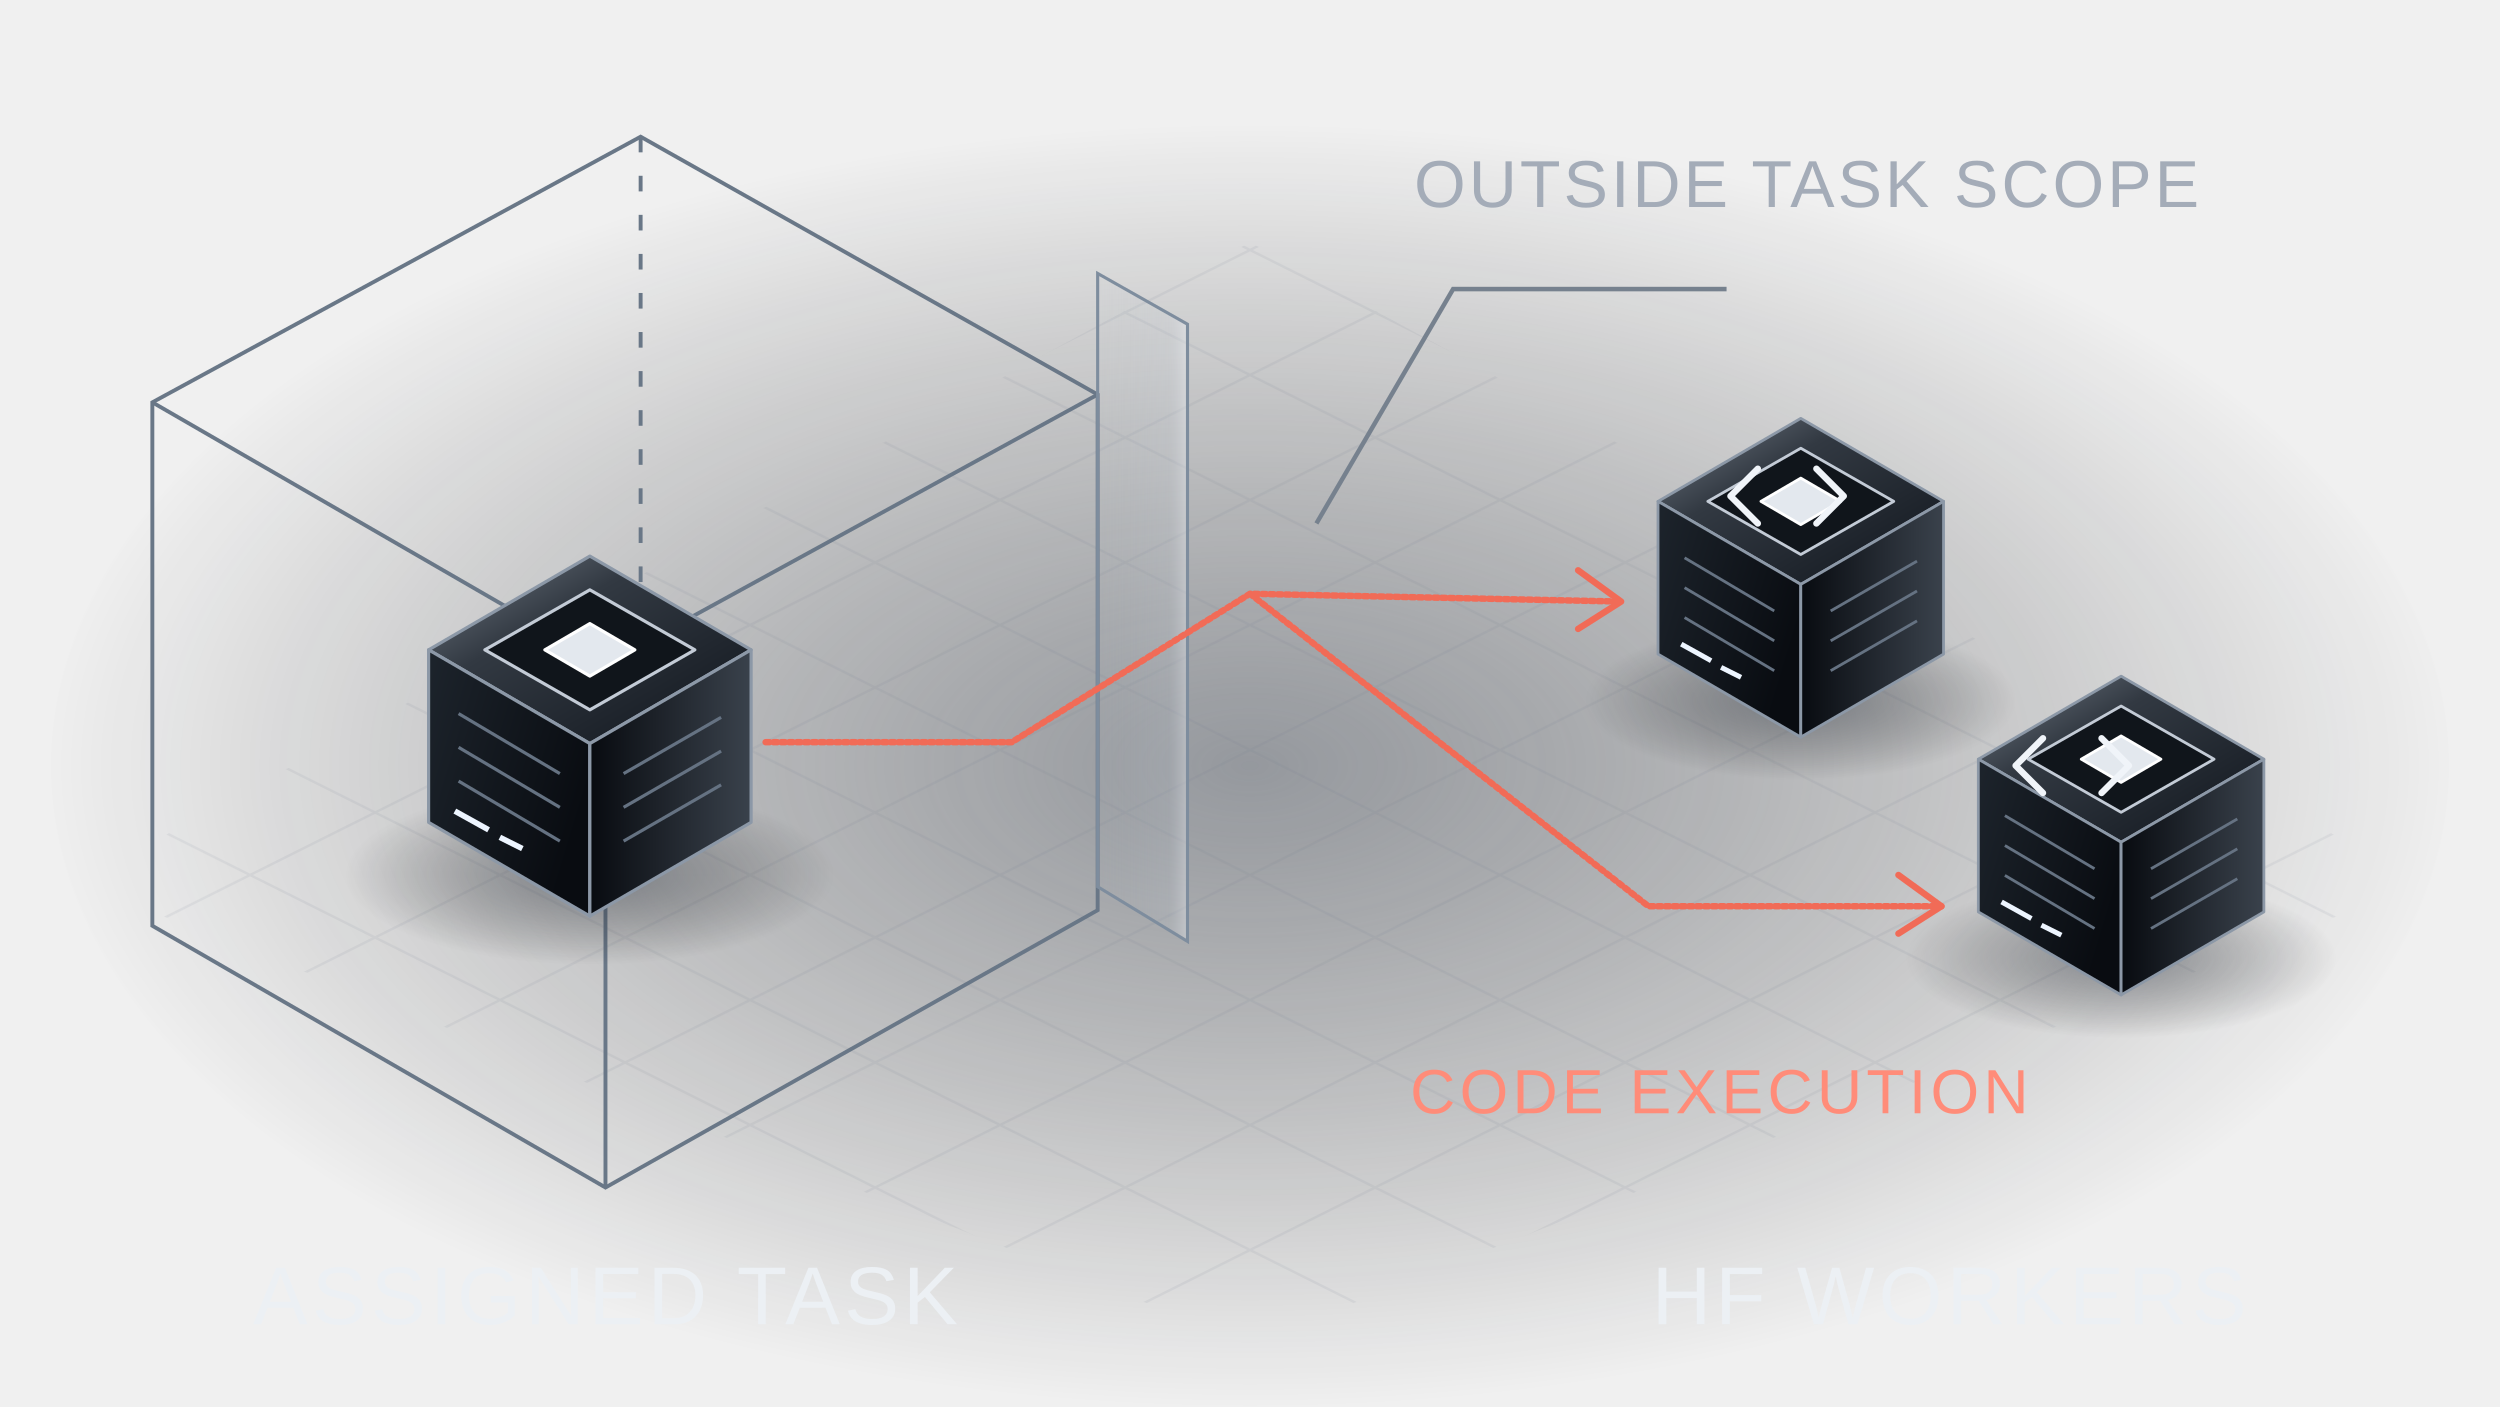
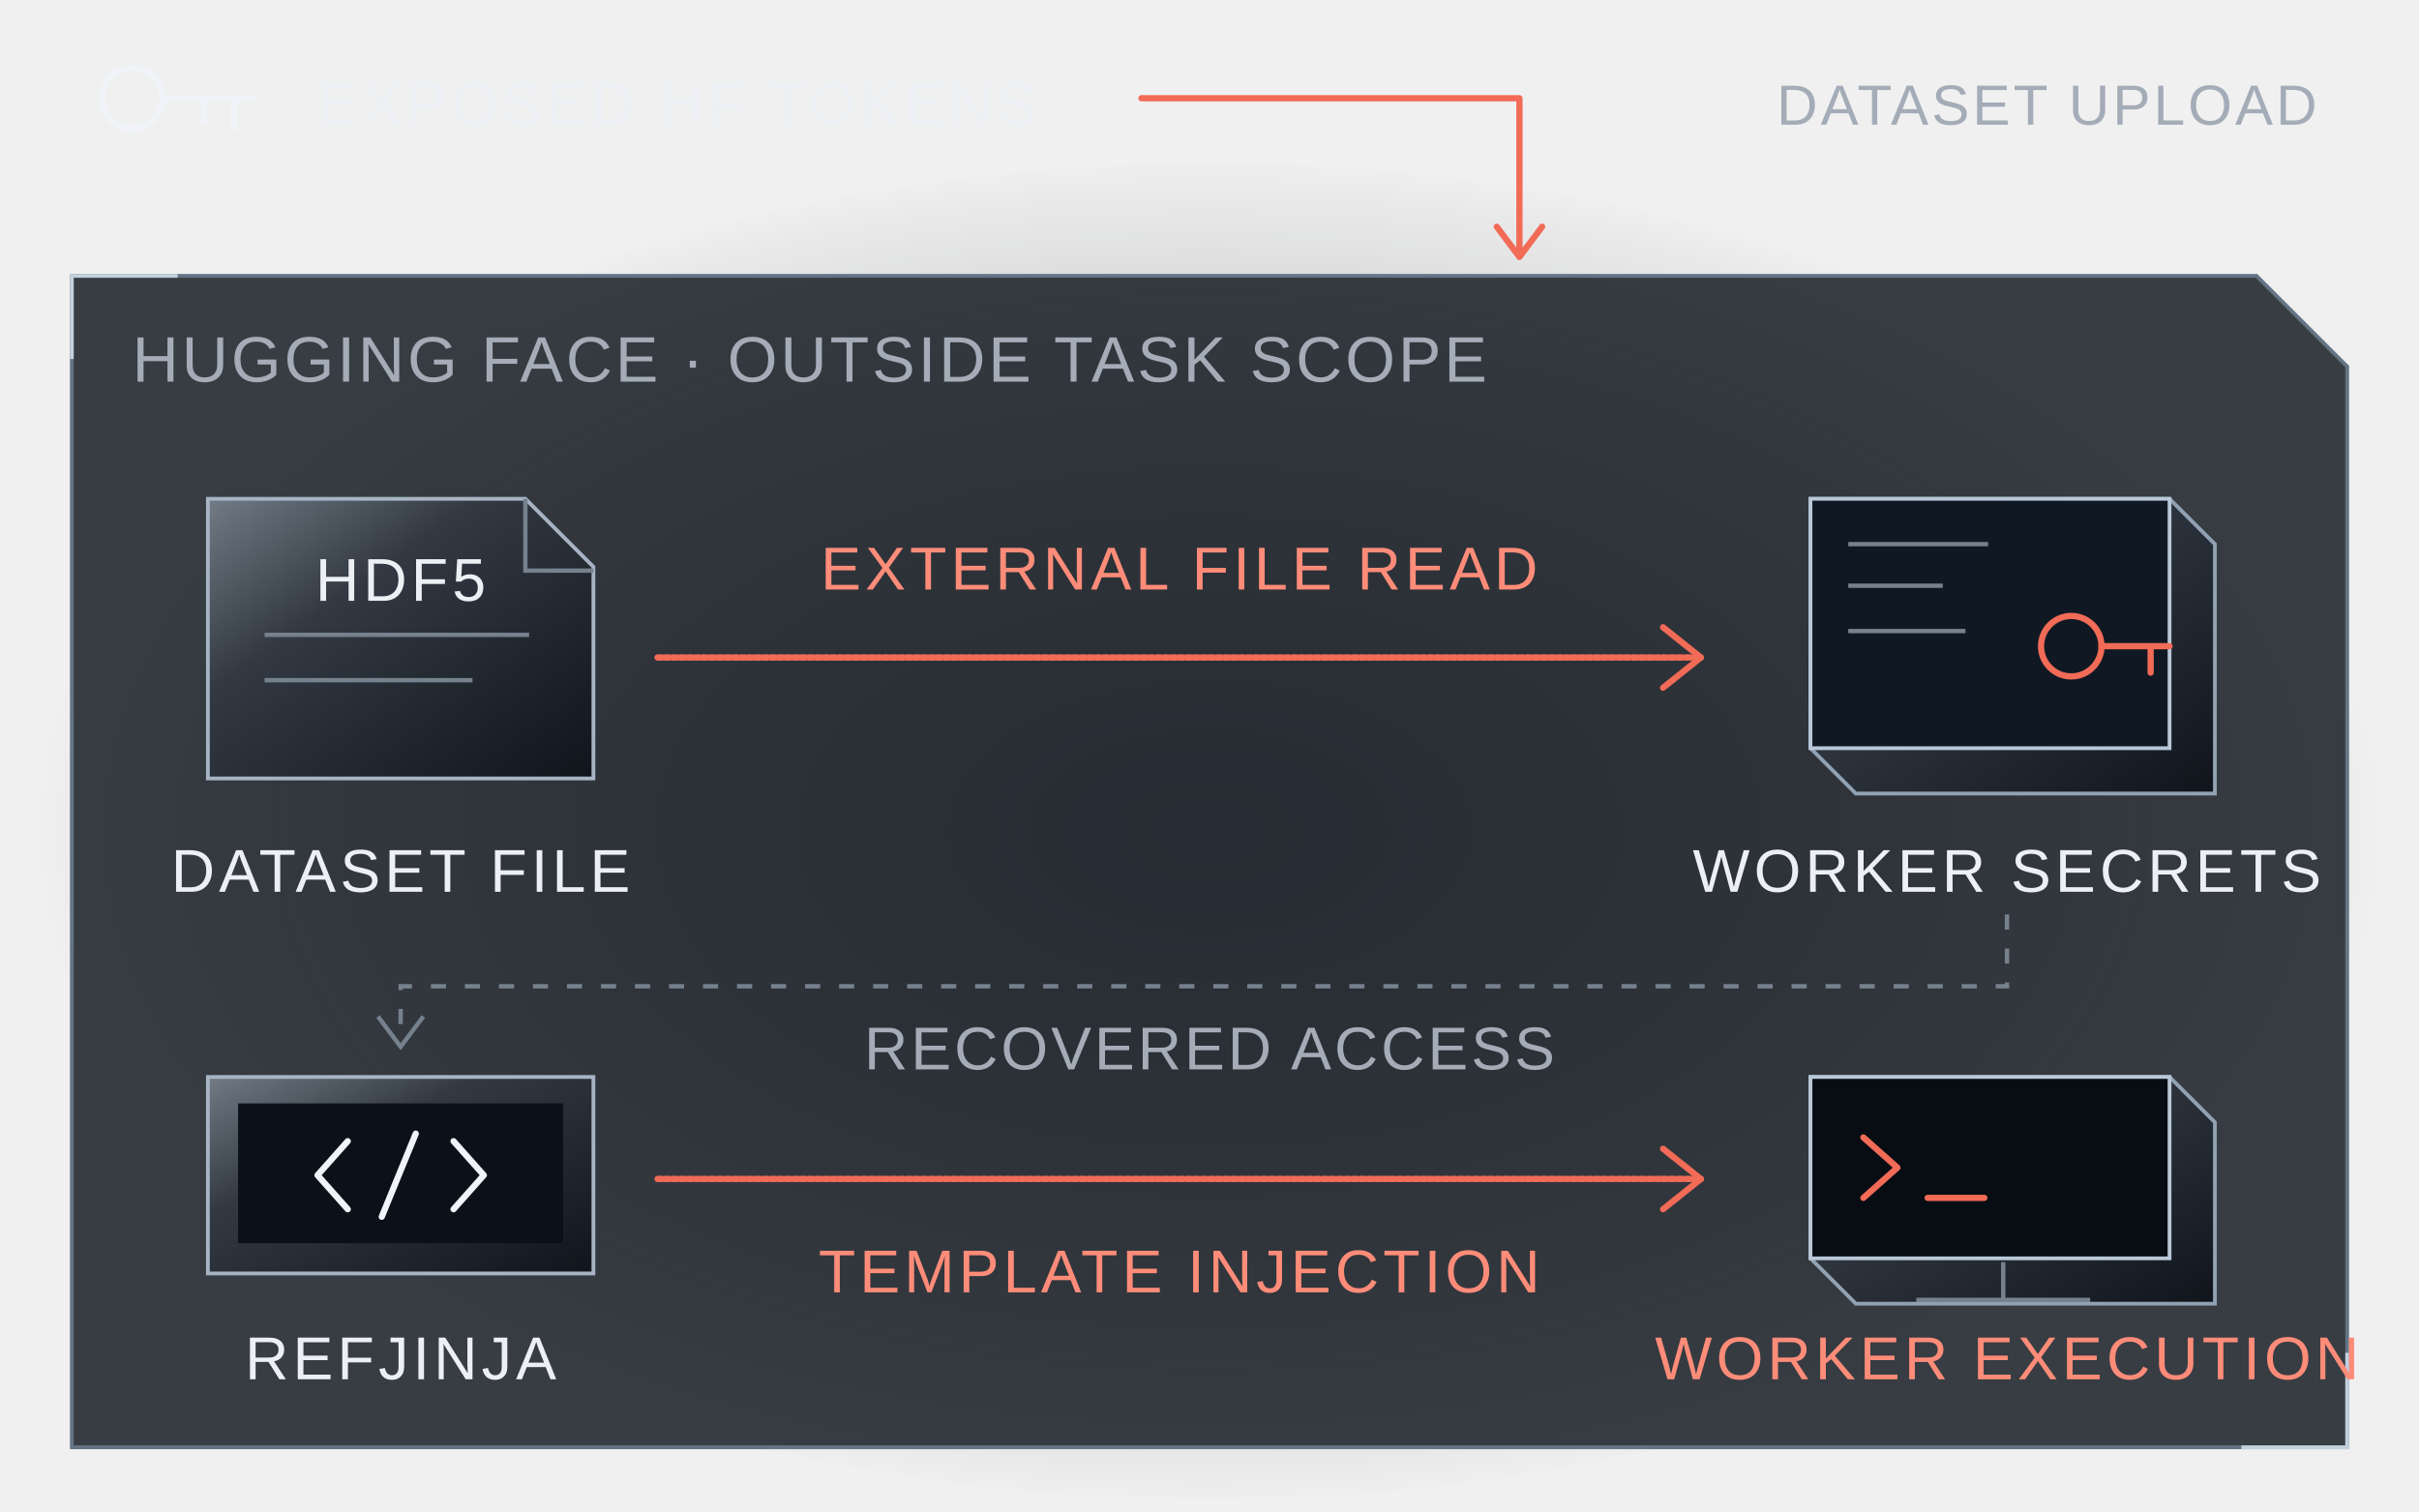
- <svg xmlns="http://www.w3.org/2000/svg" width="640" height="360" viewBox="0 0 640 360">
+ <svg xmlns="http://www.w3.org/2000/svg" width="640" height="400" viewBox="0 0 640 400">
  <defs>
    <radialGradient id="ambient">
      <stop stop-color="#333a45" stop-opacity=".48" />
      <stop offset="1" stop-color="#030406" stop-opacity="0" />
    </radialGradient>
    <linearGradient id="top" x1="0" y1="0" x2="1" y2="1">
      <stop stop-color="#727b86" />
      <stop offset=".35" stop-color="#323942" />
      <stop offset="1" stop-color="#10151c" />
    </linearGradient>
    <linearGradient id="face" x1="0" y1="0" x2="1" y2=".5">
      <stop stop-color="#1d242c" />
      <stop offset="1" stop-color="#090c11" />
    </linearGradient>
    <linearGradient id="edge" x1="0" y1="0" x2="1" y2="0">
      <stop stop-color="#080b10" />
      <stop offset="1" stop-color="#3a424c" />
    </linearGradient>
    <linearGradient id="wall">
      <stop stop-color="#a7b5c4" stop-opacity=".03" />
      <stop offset=".8" stop-color="#c4ceda" stop-opacity=".15" />
      <stop offset="1" stop-color="#f3f6fc" stop-opacity=".36" />
    </linearGradient>
    <pattern id="floor" width="64" height="32" patternUnits="userSpaceOnUse">
      <path d="M0 0 64 32M64 0 0 32" fill="none" stroke="#6f7c8e" stroke-width=".65" opacity=".16" />
    </pattern>
    <symbol id="unit" viewBox="-66 -51 132 130">
      <ellipse cx="0" cy="51" rx="65" ry="24" fill="url(#ambient)" />
      <g stroke="#8c98a7" stroke-width=".85" stroke-linejoin="round">
        <path d="m-43-9 43-25 43 25L0 16Z" fill="url(#top)" />
        <path d="M-43-9 0 16v46l-43-25Z" fill="url(#face)" />
        <path d="M0 16 43-9v46L0 62Z" fill="url(#edge)" />
        <path d="m-28-9 28-16 28 16L0 7Z" fill="#10151b" stroke="#c3cbd6" />
        <path d="m-12-9 12-7 12 7L0-2Z" fill="#e3e8ee" stroke="#fff" />
        <path d="m-35 8 27 16m-27-7 27 16m-27-7 27 16m17-18 26-15m-26 24 26-15m-26 24 26-15" fill="none" stroke="#657282" />
      </g>
      <path d="m-36 34 9 5m3 2 6 3" stroke="#edf5ff" stroke-width="1.5" />
    </symbol>
    <symbol id="deck" viewBox="-100 -54 200 113">
      <g stroke="#8d99a9" stroke-width=".9" stroke-linejoin="round">
        <path d="m-83-2 83-47 83 47L0 45Z" fill="url(#top)" />
        <path d="m-83-2 83 47v13l-83-47Z" fill="url(#face)" />
        <path d="m0 45 83-47v13L0 58Z" fill="url(#edge)" />
        <path d="m-65-2 65-36 65 36L0 34Z" fill="#0d1219" stroke="#677586" />
        <path d="m-46-1 46-26 46 26L0 25Z" fill="none" stroke="#cdd6e2" />
        <path d="m-67 16 16 9m5 3 8 4" stroke="#f2f6fc" />
      </g>
    </symbol>
  </defs>
  <style>
text{font-family:Arial,Helvetica,sans-serif;fill:#ecf0f4;font-size:21px;letter-spacing:1.1px}
.muted{fill:#a4acb8;font-size:17px;letter-spacing:.8px}.small{font-size:16px}.line{fill:none;stroke:#76818e;stroke-width:1.15}.trace{fill:none;stroke:#f0f4f9;stroke-width:1.65;stroke-linecap:round;stroke-linejoin:round}.risk{stroke:#f16b57}.risk-label{fill:#ff8c79}.draw{stroke-dasharray:1;stroke-dashoffset:0;animation:draw 3.8s ease-out both}@keyframes draw{from{stroke-dashoffset:1}to{stroke-dashoffset:0}}@media(prefers-reduced-motion:reduce){.draw{animation:none}}
</style>
-   <ellipse cx="320" cy="196" rx="307" ry="165" fill="url(#ambient)" />
-   <path d="m20 226 300-164 300 164-300 118Z" fill="url(#floor)" opacity=".6" />
-   <g fill="none" stroke="#697787" stroke-width="1">
-     <path d="m39 103 125-68 117 66v132l-126 71-116-67Z" />
-     <path d="m39 103 116 67 126-69M155 170v134" />
-     <path d="M164 35v124" stroke-dasharray="4 6" />
-   </g>
-   <path d="m281 70 23 13v158l-23-14Z" fill="url(#wall)" stroke="#7e8d9e" stroke-width=".8" />
-   <use href="#unit" x="87.64" y="126.04" width="126.72" height="124.8" />
-   <use href="#unit" x="404.9" y="92.65" width="112.2" height="110.5" />
-   <use href="#unit" x="486.9" y="158.65" width="112.2" height="110.5" />
-   <path class="trace risk draw" pathLength="1" d="M196 190h63l61-38 95 2M320 152l102 80h75" />
-   <path class="trace risk" d="m404 146 11 8-11 7m82 63 11 8-11 7" />
-   <g class="trace">
-     <path d="m450 120-7 7 7 7m15-14 7 7-7 7m58 55-7 7 7 7m15-14 7 7-7 7" />
-   </g>
-   <text x="155" y="339" text-anchor="middle">ASSIGNED TASK</text>
-   <text x="499" y="339" text-anchor="middle">HF WORKERS</text>
-   <path class="line" d="M442 74h-70l-35 60" />
-   <text x="362" y="53" class="muted">OUTSIDE TASK SCOPE</text>
-   <text x="361" y="285" class="risk-label small">CODE EXECUTION</text>
+   <ellipse cx="320" cy="220" rx="310" ry="177" fill="url(#ambient)" />
+   <circle cx="35" cy="26" r="8" class="trace" />
+   <path class="trace" d="M43 26h24m-5 0v8m-8-8v6" />
+   <text x="84" y="33" class="small">EXPOSED HF TOKENS</text>
+   <path class="trace risk" d="M302 26h100v42m-6-8 6 8 6-8" />
+   <text x="613" y="33" text-anchor="end" class="muted" style="font-size:15px">DATASET UPLOAD</text>
+   <path d="M19 73h578l24 24v286H19Z" fill="#0b1118" fill-opacity=".8" stroke="#647484" />
+   <path d="M19 95V73h28m546 310h28v-25" stroke="#c3d0dd" fill="none" />
+   <text x="35" y="101" class="muted" style="font-size:17px">HUGGING FACE · OUTSIDE TASK SCOPE</text>
+   <path d="M55 132h84l18 18v56H55Z" fill="url(#top)" stroke="#a6b4c4" />
+   <path d="M139 132v19h18M70 168h70m-70 12h55" class="line" />
+   <text x="106" y="159" text-anchor="middle" class="small">HDF5</text>
+   <text x="106" y="236" text-anchor="middle" class="small">DATASET FILE</text>
+   <path class="trace risk" opacity=".55" d="M174 174h276" />
+   <path class="trace risk draw" pathLength="1" d="M174 174h276" />
+   <path class="trace risk" d="m440 166 10 8-10 8" />
+   <text x="312" y="156" text-anchor="middle" class="risk-label small">EXTERNAL FILE READ</text>
+   <path d="M479 132h95l12 12v66h-95l-12-12Z" fill="url(#top)" stroke="#91a2b3" />
+   <path d="M479 132h95v66h-95Z" fill="#101923" stroke="#b9c8d8" />
+   <path d="M489 144h37m-37 11h25m-25 12h31" class="line" />
+   <circle cx="548" cy="171" r="8" class="trace risk" />
+   <path class="trace risk" d="M556 171h18m-5 0v7" />
+   <text x="531" y="236" text-anchor="middle" class="small">WORKER SECRETS</text>
+   <path class="line" d="M531 242v19H106v16" stroke-dasharray="4 5" />
+   <path class="line" d="m100 269 6 8 6-8" />
+   <text x="320" y="283" text-anchor="middle" class="muted" style="font-size:16px">RECOVERED ACCESS</text>
+   <path d="M55 285h102v52H55Z" fill="url(#top)" stroke="#a6b4c4" />
+   <path d="M63 292h86v37H63Z" fill="#0b1119" />
+   <path class="trace" d="m92 302-8 9 8 9m28-18 8 9-8 9m-10-20-9 22" />
+   <text x="106" y="365" text-anchor="middle" class="small">REFJINJA</text>
+   <path class="trace risk" opacity=".55" d="M174 312h276" />
+   <path class="trace risk draw" pathLength="1" d="M174 312h276" />
+   <path class="trace risk" d="m440 304 10 8-10 8" />
+   <text x="312" y="342" text-anchor="middle" class="risk-label small">TEMPLATE INJECTION</text>
+   <path d="M479 285h95l12 12v48h-95l-12-12Z" fill="url(#top)" stroke="#91a2b3" />
+   <path d="M479 285h95v48h-95Z" fill="#080d13" stroke="#b9c8d8" />
+   <path class="trace risk" d="m493 301 9 8-9 8m17 0h15" />
+   <path class="line" d="M530 334v10m-23 0h46" />
+   <text x="531" y="365" text-anchor="middle" class="small risk-label">WORKER EXECUTION</text>
</svg>
